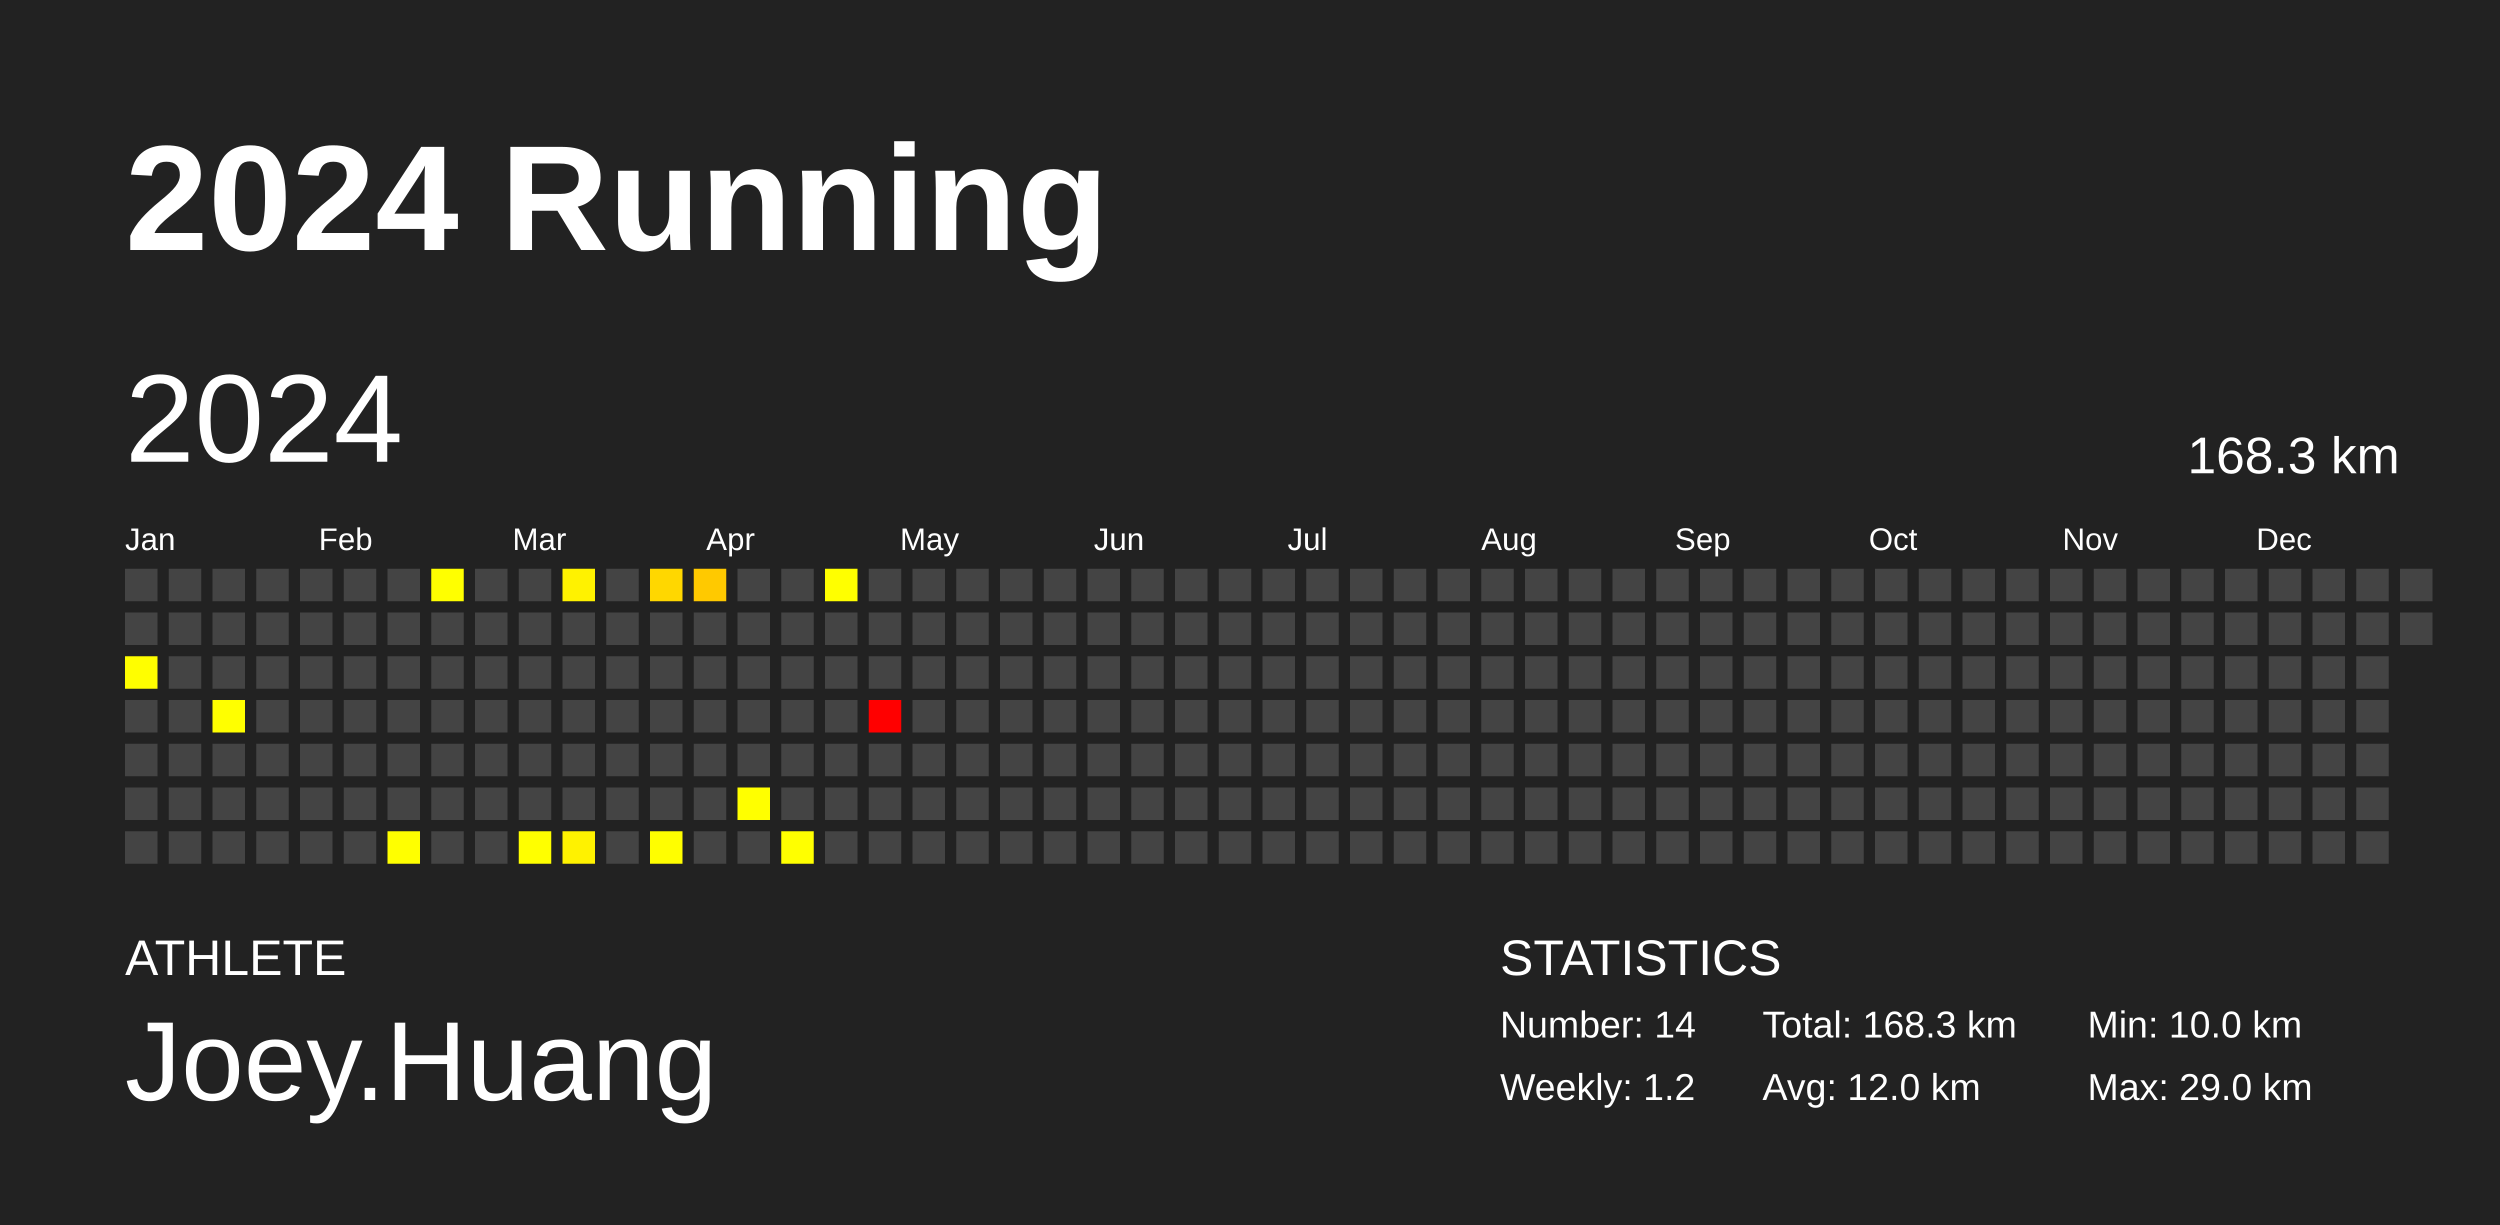
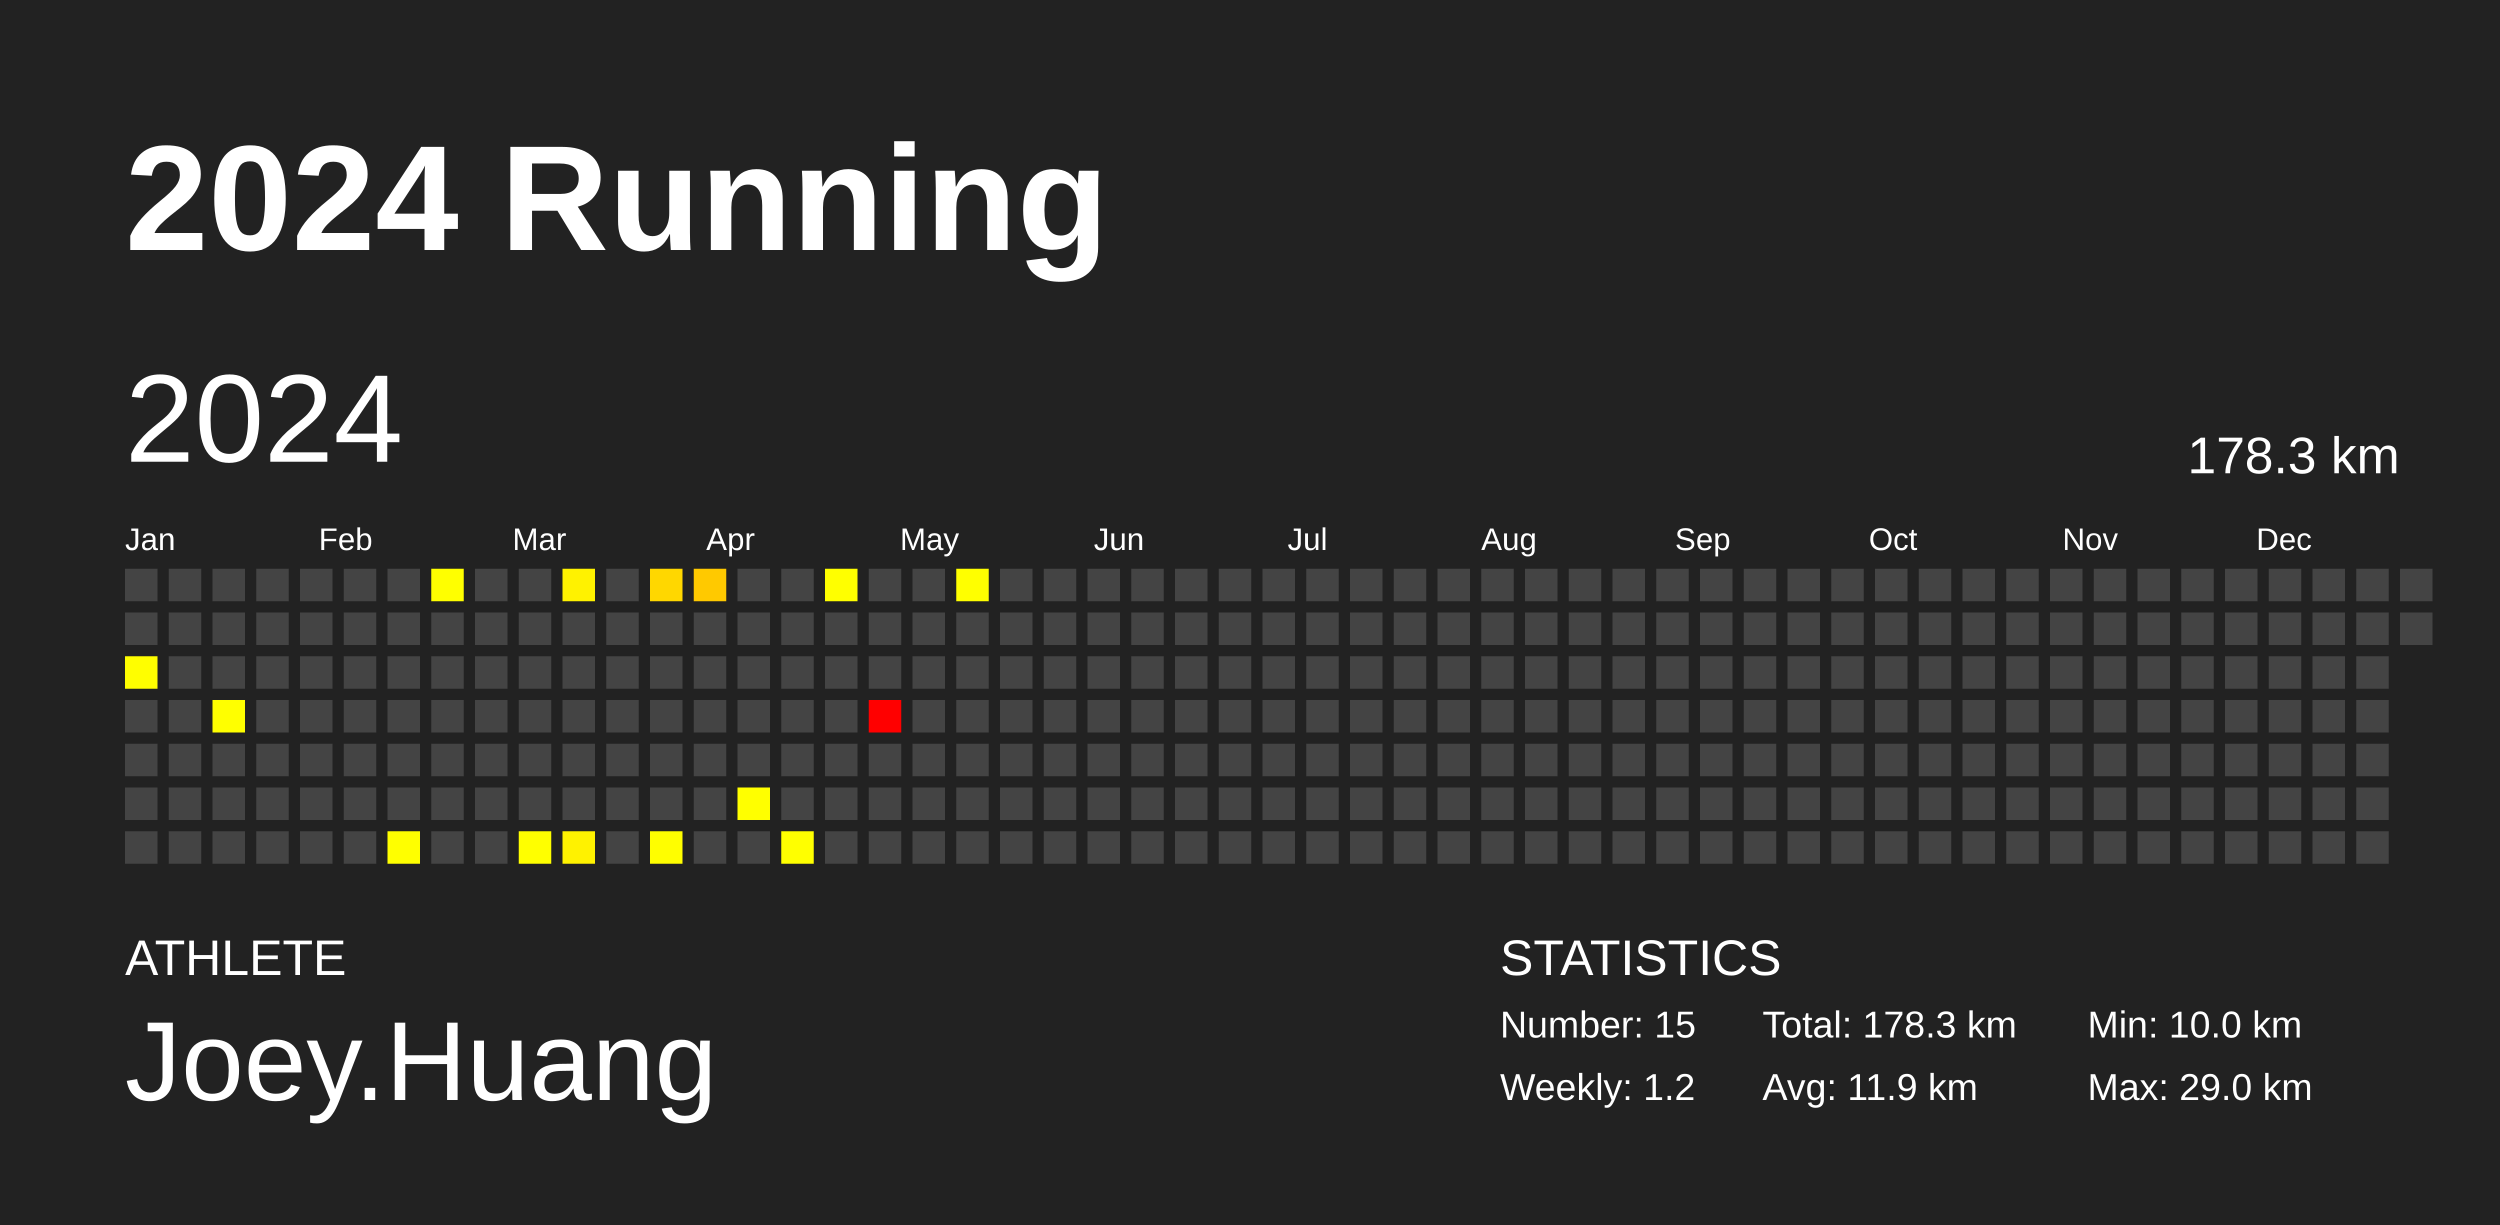
<svg xmlns="http://www.w3.org/2000/svg" baseProfile="full" height="98mm" version="1.1" viewBox="0,0,200,98" width="200mm">
  <defs />
  <rect fill="#222222" height="98" width="200" x="0" y="0" />
  <text fill="#FFFFFF" style="font-size:12px; font-family:Arial; font-weight:bold;" x="10" y="20">2024 Running</text>
  <text fill="#FFFFFF" style="font-size:4px; font-family:Arial" x="10" y="78">ATHLETE</text>
  <text fill="#FFFFFF" style="font-size:9px; font-family:Arial" x="10" y="88">Joey.Huang</text>
  <text fill="#FFFFFF" style="font-size:4px; font-family:Arial" x="120" y="78">STATISTICS</text>
-   <text fill="#FFFFFF" style="font-size:3px; font-family:Arial" x="120" y="83">Number: 14</text>
+   <text fill="#FFFFFF" style="font-size:3px; font-family:Arial" x="120" y="83">Number: 15</text>
  <text fill="#FFFFFF" style="font-size:3px; font-family:Arial" x="120" y="88">Weekly: 1.2</text>
-   <text fill="#FFFFFF" style="font-size:3px; font-family:Arial" x="141" y="83">Total: 168.3 km</text>
-   <text fill="#FFFFFF" style="font-size:3px; font-family:Arial" x="141" y="88">Avg: 12.0 km</text>
+   <text fill="#FFFFFF" style="font-size:3px; font-family:Arial" x="141" y="83">Total: 178.3 km</text>
+   <text fill="#FFFFFF" style="font-size:3px; font-family:Arial" x="141" y="88">Avg: 11.9 km</text>
  <text fill="#FFFFFF" style="font-size:3px; font-family:Arial" x="167" y="83">Min: 10.0 km</text>
  <text fill="#FFFFFF" style="font-size:3px; font-family:Arial" x="167" y="88">Max: 29.0 km</text>
  <text dominant-baseline="hanging" fill="#FFFFFF" style="font-size:10.0px; font-family:Arial;" x="10" y="30">2024</text>
-   <text dominant-baseline="hanging" fill="#FFFFFF" style="font-size:4.125px; font-family:Arial;" x="175" y="35">168.3 km</text>
+   <text dominant-baseline="hanging" fill="#FFFFFF" style="font-size:4.125px; font-family:Arial;" x="175" y="35">178.3 km</text>
  <text fill="#FFFFFF" style="font-size:2.5px; font-family:Arial" x="10.0" y="44">Jan</text>
  <text fill="#FFFFFF" style="font-size:2.5px; font-family:Arial" x="25.5" y="44">Feb</text>
  <text fill="#FFFFFF" style="font-size:2.5px; font-family:Arial" x="41.0" y="44">Mar</text>
  <text fill="#FFFFFF" style="font-size:2.5px; font-family:Arial" x="56.5" y="44">Apr</text>
  <text fill="#FFFFFF" style="font-size:2.5px; font-family:Arial" x="72.0" y="44">May</text>
  <text fill="#FFFFFF" style="font-size:2.5px; font-family:Arial" x="87.5" y="44">Jun</text>
  <text fill="#FFFFFF" style="font-size:2.5px; font-family:Arial" x="103.0" y="44">Jul</text>
  <text fill="#FFFFFF" style="font-size:2.5px; font-family:Arial" x="118.5" y="44">Aug</text>
  <text fill="#FFFFFF" style="font-size:2.5px; font-family:Arial" x="134.0" y="44">Sep</text>
  <text fill="#FFFFFF" style="font-size:2.5px; font-family:Arial" x="149.5" y="44">Oct</text>
  <text fill="#FFFFFF" style="font-size:2.5px; font-family:Arial" x="165.0" y="44">Nov</text>
  <text fill="#FFFFFF" style="font-size:2.5px; font-family:Arial" x="180.5" y="44">Dec</text>
  <rect fill="#444444" height="2.6" width="2.6" x="10.0" y="45.5" />
  <rect fill="#444444" height="2.6" width="2.6" x="10.0" y="49.0" />
  <rect fill="#fffe00" height="2.6" width="2.6" x="10.0" y="52.5" />
  <rect fill="#444444" height="2.6" width="2.6" x="10.0" y="56.0" />
  <rect fill="#444444" height="2.6" width="2.6" x="10.0" y="59.5" />
  <rect fill="#444444" height="2.6" width="2.6" x="10.0" y="63.0" />
  <rect fill="#444444" height="2.6" width="2.6" x="10.0" y="66.5" />
  <rect fill="#444444" height="2.6" width="2.6" x="13.5" y="45.5" />
  <rect fill="#444444" height="2.6" width="2.6" x="13.5" y="49.0" />
  <rect fill="#444444" height="2.6" width="2.6" x="13.5" y="52.5" />
  <rect fill="#444444" height="2.6" width="2.6" x="13.5" y="56.0" />
  <rect fill="#444444" height="2.6" width="2.6" x="13.5" y="59.5" />
  <rect fill="#444444" height="2.6" width="2.6" x="13.5" y="63.0" />
  <rect fill="#444444" height="2.6" width="2.6" x="13.5" y="66.5" />
  <rect fill="#444444" height="2.6" width="2.6" x="17.0" y="45.5" />
  <rect fill="#444444" height="2.6" width="2.6" x="17.0" y="49.0" />
  <rect fill="#444444" height="2.6" width="2.6" x="17.0" y="52.5" />
  <rect fill="#ffff00" height="2.6" width="2.6" x="17.0" y="56.0" />
  <rect fill="#444444" height="2.6" width="2.6" x="17.0" y="59.5" />
  <rect fill="#444444" height="2.6" width="2.6" x="17.0" y="63.0" />
  <rect fill="#444444" height="2.6" width="2.6" x="17.0" y="66.5" />
  <rect fill="#444444" height="2.6" width="2.6" x="20.5" y="45.5" />
  <rect fill="#444444" height="2.6" width="2.6" x="20.5" y="49.0" />
  <rect fill="#444444" height="2.6" width="2.6" x="20.5" y="52.5" />
  <rect fill="#444444" height="2.6" width="2.6" x="20.5" y="56.0" />
  <rect fill="#444444" height="2.6" width="2.6" x="20.5" y="59.5" />
  <rect fill="#444444" height="2.6" width="2.6" x="20.5" y="63.0" />
  <rect fill="#444444" height="2.6" width="2.6" x="20.5" y="66.5" />
  <rect fill="#444444" height="2.6" width="2.6" x="24.0" y="45.5" />
  <rect fill="#444444" height="2.6" width="2.6" x="24.0" y="49.0" />
  <rect fill="#444444" height="2.6" width="2.6" x="24.0" y="52.5" />
  <rect fill="#444444" height="2.6" width="2.6" x="24.0" y="56.0" />
  <rect fill="#444444" height="2.6" width="2.6" x="24.0" y="59.5" />
  <rect fill="#444444" height="2.6" width="2.6" x="24.0" y="63.0" />
  <rect fill="#444444" height="2.6" width="2.6" x="24.0" y="66.5" />
  <rect fill="#444444" height="2.6" width="2.6" x="27.5" y="45.5" />
  <rect fill="#444444" height="2.6" width="2.6" x="27.5" y="49.0" />
  <rect fill="#444444" height="2.6" width="2.6" x="27.5" y="52.5" />
  <rect fill="#444444" height="2.6" width="2.6" x="27.5" y="56.0" />
  <rect fill="#444444" height="2.6" width="2.6" x="27.5" y="59.5" />
  <rect fill="#444444" height="2.6" width="2.6" x="27.5" y="63.0" />
  <rect fill="#444444" height="2.6" width="2.6" x="27.5" y="66.5" />
  <rect fill="#444444" height="2.6" width="2.6" x="31.0" y="45.5" />
  <rect fill="#444444" height="2.6" width="2.6" x="31.0" y="49.0" />
  <rect fill="#444444" height="2.6" width="2.6" x="31.0" y="52.5" />
  <rect fill="#444444" height="2.6" width="2.6" x="31.0" y="56.0" />
  <rect fill="#444444" height="2.6" width="2.6" x="31.0" y="59.5" />
  <rect fill="#444444" height="2.6" width="2.6" x="31.0" y="63.0" />
  <rect fill="#ffff00" height="2.6" width="2.6" x="31.0" y="66.5" />
  <rect fill="#ffff00" height="2.6" width="2.6" x="34.5" y="45.5" />
  <rect fill="#444444" height="2.6" width="2.6" x="34.5" y="49.0" />
  <rect fill="#444444" height="2.6" width="2.6" x="34.5" y="52.5" />
  <rect fill="#444444" height="2.6" width="2.6" x="34.5" y="56.0" />
  <rect fill="#444444" height="2.6" width="2.6" x="34.5" y="59.5" />
  <rect fill="#444444" height="2.6" width="2.6" x="34.5" y="63.0" />
  <rect fill="#444444" height="2.6" width="2.6" x="34.5" y="66.5" />
  <rect fill="#444444" height="2.6" width="2.6" x="38.0" y="45.5" />
  <rect fill="#444444" height="2.6" width="2.6" x="38.0" y="49.0" />
  <rect fill="#444444" height="2.6" width="2.6" x="38.0" y="52.5" />
  <rect fill="#444444" height="2.6" width="2.6" x="38.0" y="56.0" />
  <rect fill="#444444" height="2.6" width="2.6" x="38.0" y="59.5" />
  <rect fill="#444444" height="2.6" width="2.6" x="38.0" y="63.0" />
  <rect fill="#444444" height="2.6" width="2.6" x="38.0" y="66.5" />
  <rect fill="#444444" height="2.6" width="2.6" x="41.5" y="45.5" />
  <rect fill="#444444" height="2.6" width="2.6" x="41.5" y="49.0" />
  <rect fill="#444444" height="2.6" width="2.6" x="41.5" y="52.5" />
  <rect fill="#444444" height="2.6" width="2.6" x="41.5" y="56.0" />
  <rect fill="#444444" height="2.6" width="2.6" x="41.5" y="59.5" />
  <rect fill="#444444" height="2.6" width="2.6" x="41.5" y="63.0" />
  <rect fill="#ffff00" height="2.6" width="2.6" x="41.5" y="66.5" />
  <rect fill="#fff200" height="2.6" width="2.6" x="45.0" y="45.5" />
  <rect fill="#444444" height="2.6" width="2.6" x="45.0" y="49.0" />
  <rect fill="#444444" height="2.6" width="2.6" x="45.0" y="52.5" />
  <rect fill="#444444" height="2.6" width="2.6" x="45.0" y="56.0" />
  <rect fill="#444444" height="2.6" width="2.6" x="45.0" y="59.5" />
  <rect fill="#444444" height="2.6" width="2.6" x="45.0" y="63.0" />
  <rect fill="#fff200" height="2.6" width="2.6" x="45.0" y="66.5" />
  <rect fill="#444444" height="2.6" width="2.6" x="48.5" y="45.5" />
  <rect fill="#444444" height="2.6" width="2.6" x="48.5" y="49.0" />
  <rect fill="#444444" height="2.6" width="2.6" x="48.5" y="52.5" />
  <rect fill="#444444" height="2.6" width="2.6" x="48.5" y="56.0" />
  <rect fill="#444444" height="2.6" width="2.6" x="48.5" y="59.5" />
  <rect fill="#444444" height="2.6" width="2.6" x="48.5" y="63.0" />
  <rect fill="#444444" height="2.6" width="2.6" x="48.5" y="66.5" />
  <rect fill="#ffd700" height="2.6" width="2.6" x="52.0" y="45.5" />
  <rect fill="#444444" height="2.6" width="2.6" x="52.0" y="49.0" />
  <rect fill="#444444" height="2.6" width="2.6" x="52.0" y="52.5" />
  <rect fill="#444444" height="2.6" width="2.6" x="52.0" y="56.0" />
  <rect fill="#444444" height="2.6" width="2.6" x="52.0" y="59.5" />
  <rect fill="#444444" height="2.6" width="2.6" x="52.0" y="63.0" />
  <rect fill="#fffe00" height="2.6" width="2.6" x="52.0" y="66.5" />
  <rect fill="#ffc900" height="2.6" width="2.6" x="55.5" y="45.5" />
  <rect fill="#444444" height="2.6" width="2.6" x="55.5" y="49.0" />
  <rect fill="#444444" height="2.6" width="2.6" x="55.5" y="52.5" />
  <rect fill="#444444" height="2.6" width="2.6" x="55.5" y="56.0" />
  <rect fill="#444444" height="2.6" width="2.6" x="55.5" y="59.5" />
  <rect fill="#444444" height="2.6" width="2.6" x="55.5" y="63.0" />
  <rect fill="#444444" height="2.6" width="2.6" x="55.5" y="66.5" />
  <rect fill="#444444" height="2.6" width="2.6" x="59.0" y="45.5" />
  <rect fill="#444444" height="2.6" width="2.6" x="59.0" y="49.0" />
  <rect fill="#444444" height="2.6" width="2.6" x="59.0" y="52.5" />
  <rect fill="#444444" height="2.6" width="2.6" x="59.0" y="56.0" />
  <rect fill="#444444" height="2.6" width="2.6" x="59.0" y="59.5" />
  <rect fill="#ffff00" height="2.6" width="2.6" x="59.0" y="63.0" />
  <rect fill="#444444" height="2.6" width="2.6" x="59.0" y="66.5" />
  <rect fill="#444444" height="2.6" width="2.6" x="62.5" y="45.5" />
  <rect fill="#444444" height="2.6" width="2.6" x="62.5" y="49.0" />
  <rect fill="#444444" height="2.6" width="2.6" x="62.5" y="52.5" />
  <rect fill="#444444" height="2.6" width="2.6" x="62.5" y="56.0" />
  <rect fill="#444444" height="2.6" width="2.6" x="62.5" y="59.5" />
  <rect fill="#444444" height="2.6" width="2.6" x="62.5" y="63.0" />
  <rect fill="#ffff00" height="2.6" width="2.6" x="62.5" y="66.5" />
  <rect fill="#ffff00" height="2.6" width="2.6" x="66.0" y="45.5" />
  <rect fill="#444444" height="2.6" width="2.6" x="66.0" y="49.0" />
  <rect fill="#444444" height="2.6" width="2.6" x="66.0" y="52.5" />
  <rect fill="#444444" height="2.6" width="2.6" x="66.0" y="56.0" />
  <rect fill="#444444" height="2.6" width="2.6" x="66.0" y="59.5" />
  <rect fill="#444444" height="2.6" width="2.6" x="66.0" y="63.0" />
  <rect fill="#444444" height="2.6" width="2.6" x="66.0" y="66.5" />
  <rect fill="#444444" height="2.6" width="2.6" x="69.5" y="45.5" />
  <rect fill="#444444" height="2.6" width="2.6" x="69.5" y="49.0" />
  <rect fill="#444444" height="2.6" width="2.6" x="69.5" y="52.5" />
  <rect fill="red" height="2.6" width="2.6" x="69.5" y="56.0" />
  <rect fill="#444444" height="2.6" width="2.6" x="69.5" y="59.5" />
  <rect fill="#444444" height="2.6" width="2.6" x="69.5" y="63.0" />
  <rect fill="#444444" height="2.6" width="2.6" x="69.5" y="66.5" />
  <rect fill="#444444" height="2.6" width="2.6" x="73.0" y="45.5" />
  <rect fill="#444444" height="2.6" width="2.6" x="73.0" y="49.0" />
  <rect fill="#444444" height="2.6" width="2.6" x="73.0" y="52.5" />
  <rect fill="#444444" height="2.6" width="2.6" x="73.0" y="56.0" />
  <rect fill="#444444" height="2.6" width="2.6" x="73.0" y="59.5" />
  <rect fill="#444444" height="2.6" width="2.6" x="73.0" y="63.0" />
  <rect fill="#444444" height="2.6" width="2.6" x="73.0" y="66.5" />
-   <rect fill="#444444" height="2.6" width="2.6" x="76.5" y="45.5" />
+   <rect fill="#ffff00" height="2.6" width="2.6" x="76.5" y="45.5" />
  <rect fill="#444444" height="2.6" width="2.6" x="76.5" y="49.0" />
  <rect fill="#444444" height="2.6" width="2.6" x="76.5" y="52.5" />
  <rect fill="#444444" height="2.6" width="2.6" x="76.5" y="56.0" />
  <rect fill="#444444" height="2.6" width="2.6" x="76.5" y="59.5" />
  <rect fill="#444444" height="2.6" width="2.6" x="76.5" y="63.0" />
  <rect fill="#444444" height="2.6" width="2.6" x="76.5" y="66.5" />
  <rect fill="#444444" height="2.6" width="2.6" x="80.0" y="45.5" />
  <rect fill="#444444" height="2.6" width="2.6" x="80.0" y="49.0" />
  <rect fill="#444444" height="2.6" width="2.6" x="80.0" y="52.5" />
  <rect fill="#444444" height="2.6" width="2.6" x="80.0" y="56.0" />
  <rect fill="#444444" height="2.6" width="2.6" x="80.0" y="59.5" />
  <rect fill="#444444" height="2.6" width="2.6" x="80.0" y="63.0" />
  <rect fill="#444444" height="2.6" width="2.6" x="80.0" y="66.5" />
  <rect fill="#444444" height="2.6" width="2.6" x="83.5" y="45.5" />
  <rect fill="#444444" height="2.6" width="2.6" x="83.5" y="49.0" />
  <rect fill="#444444" height="2.6" width="2.6" x="83.5" y="52.5" />
  <rect fill="#444444" height="2.6" width="2.6" x="83.5" y="56.0" />
  <rect fill="#444444" height="2.6" width="2.6" x="83.5" y="59.5" />
  <rect fill="#444444" height="2.6" width="2.6" x="83.5" y="63.0" />
  <rect fill="#444444" height="2.6" width="2.6" x="83.5" y="66.5" />
  <rect fill="#444444" height="2.6" width="2.6" x="87.0" y="45.5" />
  <rect fill="#444444" height="2.6" width="2.6" x="87.0" y="49.0" />
  <rect fill="#444444" height="2.6" width="2.6" x="87.0" y="52.5" />
  <rect fill="#444444" height="2.6" width="2.6" x="87.0" y="56.0" />
  <rect fill="#444444" height="2.6" width="2.6" x="87.0" y="59.5" />
  <rect fill="#444444" height="2.6" width="2.6" x="87.0" y="63.0" />
  <rect fill="#444444" height="2.6" width="2.6" x="87.0" y="66.5" />
  <rect fill="#444444" height="2.6" width="2.6" x="90.5" y="45.5" />
  <rect fill="#444444" height="2.6" width="2.6" x="90.5" y="49.0" />
  <rect fill="#444444" height="2.6" width="2.6" x="90.5" y="52.5" />
  <rect fill="#444444" height="2.6" width="2.6" x="90.5" y="56.0" />
  <rect fill="#444444" height="2.6" width="2.6" x="90.5" y="59.5" />
  <rect fill="#444444" height="2.6" width="2.6" x="90.5" y="63.0" />
  <rect fill="#444444" height="2.6" width="2.6" x="90.5" y="66.5" />
  <rect fill="#444444" height="2.6" width="2.6" x="94.0" y="45.5" />
  <rect fill="#444444" height="2.6" width="2.6" x="94.0" y="49.0" />
  <rect fill="#444444" height="2.6" width="2.6" x="94.0" y="52.5" />
  <rect fill="#444444" height="2.6" width="2.6" x="94.0" y="56.0" />
  <rect fill="#444444" height="2.6" width="2.6" x="94.0" y="59.5" />
  <rect fill="#444444" height="2.6" width="2.6" x="94.0" y="63.0" />
  <rect fill="#444444" height="2.6" width="2.6" x="94.0" y="66.5" />
  <rect fill="#444444" height="2.6" width="2.6" x="97.5" y="45.5" />
  <rect fill="#444444" height="2.6" width="2.6" x="97.5" y="49.0" />
  <rect fill="#444444" height="2.6" width="2.6" x="97.5" y="52.5" />
  <rect fill="#444444" height="2.6" width="2.6" x="97.5" y="56.0" />
  <rect fill="#444444" height="2.6" width="2.6" x="97.5" y="59.5" />
  <rect fill="#444444" height="2.6" width="2.6" x="97.5" y="63.0" />
  <rect fill="#444444" height="2.6" width="2.6" x="97.5" y="66.5" />
  <rect fill="#444444" height="2.6" width="2.6" x="101.0" y="45.5" />
  <rect fill="#444444" height="2.6" width="2.6" x="101.0" y="49.0" />
  <rect fill="#444444" height="2.6" width="2.6" x="101.0" y="52.5" />
  <rect fill="#444444" height="2.6" width="2.6" x="101.0" y="56.0" />
  <rect fill="#444444" height="2.6" width="2.6" x="101.0" y="59.5" />
  <rect fill="#444444" height="2.6" width="2.6" x="101.0" y="63.0" />
  <rect fill="#444444" height="2.6" width="2.6" x="101.0" y="66.5" />
  <rect fill="#444444" height="2.6" width="2.6" x="104.5" y="45.5" />
  <rect fill="#444444" height="2.6" width="2.6" x="104.5" y="49.0" />
  <rect fill="#444444" height="2.6" width="2.6" x="104.5" y="52.5" />
  <rect fill="#444444" height="2.6" width="2.6" x="104.5" y="56.0" />
  <rect fill="#444444" height="2.6" width="2.6" x="104.5" y="59.5" />
  <rect fill="#444444" height="2.6" width="2.6" x="104.5" y="63.0" />
  <rect fill="#444444" height="2.6" width="2.6" x="104.5" y="66.5" />
  <rect fill="#444444" height="2.6" width="2.6" x="108.0" y="45.5" />
  <rect fill="#444444" height="2.6" width="2.6" x="108.0" y="49.0" />
  <rect fill="#444444" height="2.6" width="2.6" x="108.0" y="52.5" />
  <rect fill="#444444" height="2.6" width="2.6" x="108.0" y="56.0" />
  <rect fill="#444444" height="2.6" width="2.6" x="108.0" y="59.5" />
  <rect fill="#444444" height="2.6" width="2.6" x="108.0" y="63.0" />
  <rect fill="#444444" height="2.6" width="2.6" x="108.0" y="66.5" />
  <rect fill="#444444" height="2.6" width="2.6" x="111.5" y="45.5" />
  <rect fill="#444444" height="2.6" width="2.6" x="111.5" y="49.0" />
  <rect fill="#444444" height="2.6" width="2.6" x="111.5" y="52.5" />
  <rect fill="#444444" height="2.6" width="2.6" x="111.5" y="56.0" />
  <rect fill="#444444" height="2.6" width="2.6" x="111.5" y="59.5" />
  <rect fill="#444444" height="2.6" width="2.6" x="111.5" y="63.0" />
  <rect fill="#444444" height="2.6" width="2.6" x="111.5" y="66.5" />
  <rect fill="#444444" height="2.6" width="2.6" x="115.0" y="45.5" />
  <rect fill="#444444" height="2.6" width="2.6" x="115.0" y="49.0" />
  <rect fill="#444444" height="2.6" width="2.6" x="115.0" y="52.5" />
  <rect fill="#444444" height="2.6" width="2.6" x="115.0" y="56.0" />
  <rect fill="#444444" height="2.6" width="2.6" x="115.0" y="59.5" />
  <rect fill="#444444" height="2.6" width="2.6" x="115.0" y="63.0" />
  <rect fill="#444444" height="2.6" width="2.6" x="115.0" y="66.5" />
  <rect fill="#444444" height="2.6" width="2.6" x="118.5" y="45.5" />
  <rect fill="#444444" height="2.6" width="2.6" x="118.5" y="49.0" />
  <rect fill="#444444" height="2.6" width="2.6" x="118.5" y="52.5" />
  <rect fill="#444444" height="2.6" width="2.6" x="118.5" y="56.0" />
  <rect fill="#444444" height="2.6" width="2.6" x="118.5" y="59.5" />
  <rect fill="#444444" height="2.6" width="2.6" x="118.5" y="63.0" />
  <rect fill="#444444" height="2.6" width="2.6" x="118.5" y="66.5" />
  <rect fill="#444444" height="2.6" width="2.6" x="122.0" y="45.5" />
  <rect fill="#444444" height="2.6" width="2.6" x="122.0" y="49.0" />
  <rect fill="#444444" height="2.6" width="2.6" x="122.0" y="52.5" />
  <rect fill="#444444" height="2.6" width="2.6" x="122.0" y="56.0" />
  <rect fill="#444444" height="2.6" width="2.6" x="122.0" y="59.5" />
  <rect fill="#444444" height="2.6" width="2.6" x="122.0" y="63.0" />
  <rect fill="#444444" height="2.6" width="2.6" x="122.0" y="66.5" />
  <rect fill="#444444" height="2.6" width="2.6" x="125.5" y="45.5" />
  <rect fill="#444444" height="2.6" width="2.6" x="125.5" y="49.0" />
  <rect fill="#444444" height="2.6" width="2.6" x="125.5" y="52.5" />
  <rect fill="#444444" height="2.6" width="2.6" x="125.5" y="56.0" />
  <rect fill="#444444" height="2.6" width="2.6" x="125.5" y="59.5" />
  <rect fill="#444444" height="2.6" width="2.6" x="125.5" y="63.0" />
  <rect fill="#444444" height="2.6" width="2.6" x="125.5" y="66.5" />
  <rect fill="#444444" height="2.6" width="2.6" x="129.0" y="45.5" />
  <rect fill="#444444" height="2.6" width="2.6" x="129.0" y="49.0" />
  <rect fill="#444444" height="2.6" width="2.6" x="129.0" y="52.5" />
  <rect fill="#444444" height="2.6" width="2.6" x="129.0" y="56.0" />
  <rect fill="#444444" height="2.6" width="2.6" x="129.0" y="59.5" />
  <rect fill="#444444" height="2.6" width="2.6" x="129.0" y="63.0" />
  <rect fill="#444444" height="2.6" width="2.6" x="129.0" y="66.5" />
  <rect fill="#444444" height="2.6" width="2.6" x="132.5" y="45.5" />
  <rect fill="#444444" height="2.6" width="2.6" x="132.5" y="49.0" />
  <rect fill="#444444" height="2.6" width="2.6" x="132.5" y="52.5" />
  <rect fill="#444444" height="2.6" width="2.6" x="132.5" y="56.0" />
  <rect fill="#444444" height="2.6" width="2.6" x="132.5" y="59.5" />
  <rect fill="#444444" height="2.6" width="2.6" x="132.5" y="63.0" />
  <rect fill="#444444" height="2.6" width="2.6" x="132.5" y="66.5" />
  <rect fill="#444444" height="2.6" width="2.6" x="136.0" y="45.5" />
  <rect fill="#444444" height="2.6" width="2.6" x="136.0" y="49.0" />
  <rect fill="#444444" height="2.6" width="2.6" x="136.0" y="52.5" />
  <rect fill="#444444" height="2.6" width="2.6" x="136.0" y="56.0" />
  <rect fill="#444444" height="2.6" width="2.6" x="136.0" y="59.5" />
  <rect fill="#444444" height="2.6" width="2.6" x="136.0" y="63.0" />
  <rect fill="#444444" height="2.6" width="2.6" x="136.0" y="66.5" />
  <rect fill="#444444" height="2.6" width="2.6" x="139.5" y="45.5" />
  <rect fill="#444444" height="2.6" width="2.6" x="139.5" y="49.0" />
  <rect fill="#444444" height="2.6" width="2.6" x="139.5" y="52.5" />
  <rect fill="#444444" height="2.6" width="2.6" x="139.5" y="56.0" />
  <rect fill="#444444" height="2.6" width="2.6" x="139.5" y="59.5" />
  <rect fill="#444444" height="2.6" width="2.6" x="139.5" y="63.0" />
  <rect fill="#444444" height="2.6" width="2.6" x="139.5" y="66.5" />
  <rect fill="#444444" height="2.6" width="2.6" x="143.0" y="45.5" />
  <rect fill="#444444" height="2.6" width="2.6" x="143.0" y="49.0" />
  <rect fill="#444444" height="2.6" width="2.6" x="143.0" y="52.5" />
  <rect fill="#444444" height="2.6" width="2.6" x="143.0" y="56.0" />
  <rect fill="#444444" height="2.6" width="2.6" x="143.0" y="59.5" />
  <rect fill="#444444" height="2.6" width="2.6" x="143.0" y="63.0" />
  <rect fill="#444444" height="2.6" width="2.6" x="143.0" y="66.5" />
  <rect fill="#444444" height="2.6" width="2.6" x="146.5" y="45.5" />
  <rect fill="#444444" height="2.6" width="2.6" x="146.5" y="49.0" />
  <rect fill="#444444" height="2.6" width="2.6" x="146.5" y="52.5" />
  <rect fill="#444444" height="2.6" width="2.6" x="146.5" y="56.0" />
  <rect fill="#444444" height="2.6" width="2.6" x="146.5" y="59.5" />
  <rect fill="#444444" height="2.6" width="2.6" x="146.5" y="63.0" />
  <rect fill="#444444" height="2.6" width="2.6" x="146.5" y="66.5" />
  <rect fill="#444444" height="2.6" width="2.6" x="150.0" y="45.5" />
  <rect fill="#444444" height="2.6" width="2.6" x="150.0" y="49.0" />
  <rect fill="#444444" height="2.6" width="2.6" x="150.0" y="52.5" />
  <rect fill="#444444" height="2.6" width="2.6" x="150.0" y="56.0" />
  <rect fill="#444444" height="2.6" width="2.6" x="150.0" y="59.5" />
  <rect fill="#444444" height="2.6" width="2.6" x="150.0" y="63.0" />
  <rect fill="#444444" height="2.6" width="2.6" x="150.0" y="66.5" />
  <rect fill="#444444" height="2.6" width="2.6" x="153.5" y="45.5" />
  <rect fill="#444444" height="2.6" width="2.6" x="153.5" y="49.0" />
  <rect fill="#444444" height="2.6" width="2.6" x="153.5" y="52.5" />
  <rect fill="#444444" height="2.6" width="2.6" x="153.5" y="56.0" />
  <rect fill="#444444" height="2.6" width="2.6" x="153.5" y="59.5" />
  <rect fill="#444444" height="2.6" width="2.6" x="153.5" y="63.0" />
  <rect fill="#444444" height="2.6" width="2.6" x="153.5" y="66.5" />
  <rect fill="#444444" height="2.6" width="2.6" x="157.0" y="45.5" />
  <rect fill="#444444" height="2.6" width="2.6" x="157.0" y="49.0" />
  <rect fill="#444444" height="2.6" width="2.6" x="157.0" y="52.5" />
  <rect fill="#444444" height="2.6" width="2.6" x="157.0" y="56.0" />
  <rect fill="#444444" height="2.6" width="2.6" x="157.0" y="59.5" />
  <rect fill="#444444" height="2.6" width="2.6" x="157.0" y="63.0" />
  <rect fill="#444444" height="2.6" width="2.6" x="157.0" y="66.5" />
  <rect fill="#444444" height="2.6" width="2.6" x="160.5" y="45.5" />
  <rect fill="#444444" height="2.6" width="2.6" x="160.5" y="49.0" />
  <rect fill="#444444" height="2.6" width="2.6" x="160.5" y="52.5" />
  <rect fill="#444444" height="2.6" width="2.6" x="160.5" y="56.0" />
  <rect fill="#444444" height="2.6" width="2.6" x="160.5" y="59.5" />
  <rect fill="#444444" height="2.6" width="2.6" x="160.5" y="63.0" />
  <rect fill="#444444" height="2.6" width="2.6" x="160.5" y="66.5" />
  <rect fill="#444444" height="2.6" width="2.6" x="164.0" y="45.5" />
  <rect fill="#444444" height="2.6" width="2.6" x="164.0" y="49.0" />
  <rect fill="#444444" height="2.6" width="2.6" x="164.0" y="52.5" />
  <rect fill="#444444" height="2.6" width="2.6" x="164.0" y="56.0" />
  <rect fill="#444444" height="2.6" width="2.6" x="164.0" y="59.5" />
  <rect fill="#444444" height="2.6" width="2.6" x="164.0" y="63.0" />
  <rect fill="#444444" height="2.6" width="2.6" x="164.0" y="66.5" />
  <rect fill="#444444" height="2.6" width="2.6" x="167.5" y="45.5" />
  <rect fill="#444444" height="2.6" width="2.6" x="167.5" y="49.0" />
  <rect fill="#444444" height="2.6" width="2.6" x="167.5" y="52.5" />
  <rect fill="#444444" height="2.6" width="2.6" x="167.5" y="56.0" />
  <rect fill="#444444" height="2.6" width="2.6" x="167.5" y="59.5" />
  <rect fill="#444444" height="2.6" width="2.6" x="167.5" y="63.0" />
  <rect fill="#444444" height="2.6" width="2.6" x="167.5" y="66.5" />
  <rect fill="#444444" height="2.6" width="2.6" x="171.0" y="45.5" />
  <rect fill="#444444" height="2.6" width="2.6" x="171.0" y="49.0" />
  <rect fill="#444444" height="2.6" width="2.6" x="171.0" y="52.5" />
  <rect fill="#444444" height="2.6" width="2.6" x="171.0" y="56.0" />
  <rect fill="#444444" height="2.6" width="2.6" x="171.0" y="59.5" />
  <rect fill="#444444" height="2.6" width="2.6" x="171.0" y="63.0" />
  <rect fill="#444444" height="2.6" width="2.6" x="171.0" y="66.5" />
  <rect fill="#444444" height="2.6" width="2.6" x="174.5" y="45.5" />
  <rect fill="#444444" height="2.6" width="2.6" x="174.5" y="49.0" />
  <rect fill="#444444" height="2.6" width="2.6" x="174.5" y="52.5" />
  <rect fill="#444444" height="2.6" width="2.6" x="174.5" y="56.0" />
  <rect fill="#444444" height="2.6" width="2.6" x="174.5" y="59.5" />
  <rect fill="#444444" height="2.6" width="2.6" x="174.5" y="63.0" />
  <rect fill="#444444" height="2.6" width="2.6" x="174.5" y="66.5" />
  <rect fill="#444444" height="2.6" width="2.6" x="178.0" y="45.5" />
  <rect fill="#444444" height="2.6" width="2.6" x="178.0" y="49.0" />
  <rect fill="#444444" height="2.6" width="2.6" x="178.0" y="52.5" />
  <rect fill="#444444" height="2.6" width="2.6" x="178.0" y="56.0" />
  <rect fill="#444444" height="2.6" width="2.6" x="178.0" y="59.5" />
  <rect fill="#444444" height="2.6" width="2.6" x="178.0" y="63.0" />
  <rect fill="#444444" height="2.6" width="2.6" x="178.0" y="66.5" />
  <rect fill="#444444" height="2.6" width="2.6" x="181.5" y="45.5" />
  <rect fill="#444444" height="2.6" width="2.6" x="181.5" y="49.0" />
  <rect fill="#444444" height="2.6" width="2.6" x="181.5" y="52.5" />
  <rect fill="#444444" height="2.6" width="2.6" x="181.5" y="56.0" />
  <rect fill="#444444" height="2.6" width="2.6" x="181.5" y="59.5" />
  <rect fill="#444444" height="2.6" width="2.6" x="181.5" y="63.0" />
  <rect fill="#444444" height="2.6" width="2.6" x="181.5" y="66.5" />
  <rect fill="#444444" height="2.6" width="2.6" x="185.0" y="45.5" />
  <rect fill="#444444" height="2.6" width="2.6" x="185.0" y="49.0" />
  <rect fill="#444444" height="2.6" width="2.6" x="185.0" y="52.5" />
  <rect fill="#444444" height="2.6" width="2.6" x="185.0" y="56.0" />
  <rect fill="#444444" height="2.6" width="2.6" x="185.0" y="59.5" />
  <rect fill="#444444" height="2.6" width="2.6" x="185.0" y="63.0" />
  <rect fill="#444444" height="2.6" width="2.6" x="185.0" y="66.5" />
  <rect fill="#444444" height="2.6" width="2.6" x="188.5" y="45.5" />
  <rect fill="#444444" height="2.6" width="2.6" x="188.5" y="49.0" />
  <rect fill="#444444" height="2.6" width="2.6" x="188.5" y="52.5" />
  <rect fill="#444444" height="2.6" width="2.6" x="188.5" y="56.0" />
  <rect fill="#444444" height="2.6" width="2.6" x="188.5" y="59.5" />
  <rect fill="#444444" height="2.6" width="2.6" x="188.5" y="63.0" />
  <rect fill="#444444" height="2.6" width="2.6" x="188.5" y="66.5" />
  <rect fill="#444444" height="2.6" width="2.6" x="192.0" y="45.5" />
  <rect fill="#444444" height="2.6" width="2.6" x="192.0" y="49.0" />
</svg>
